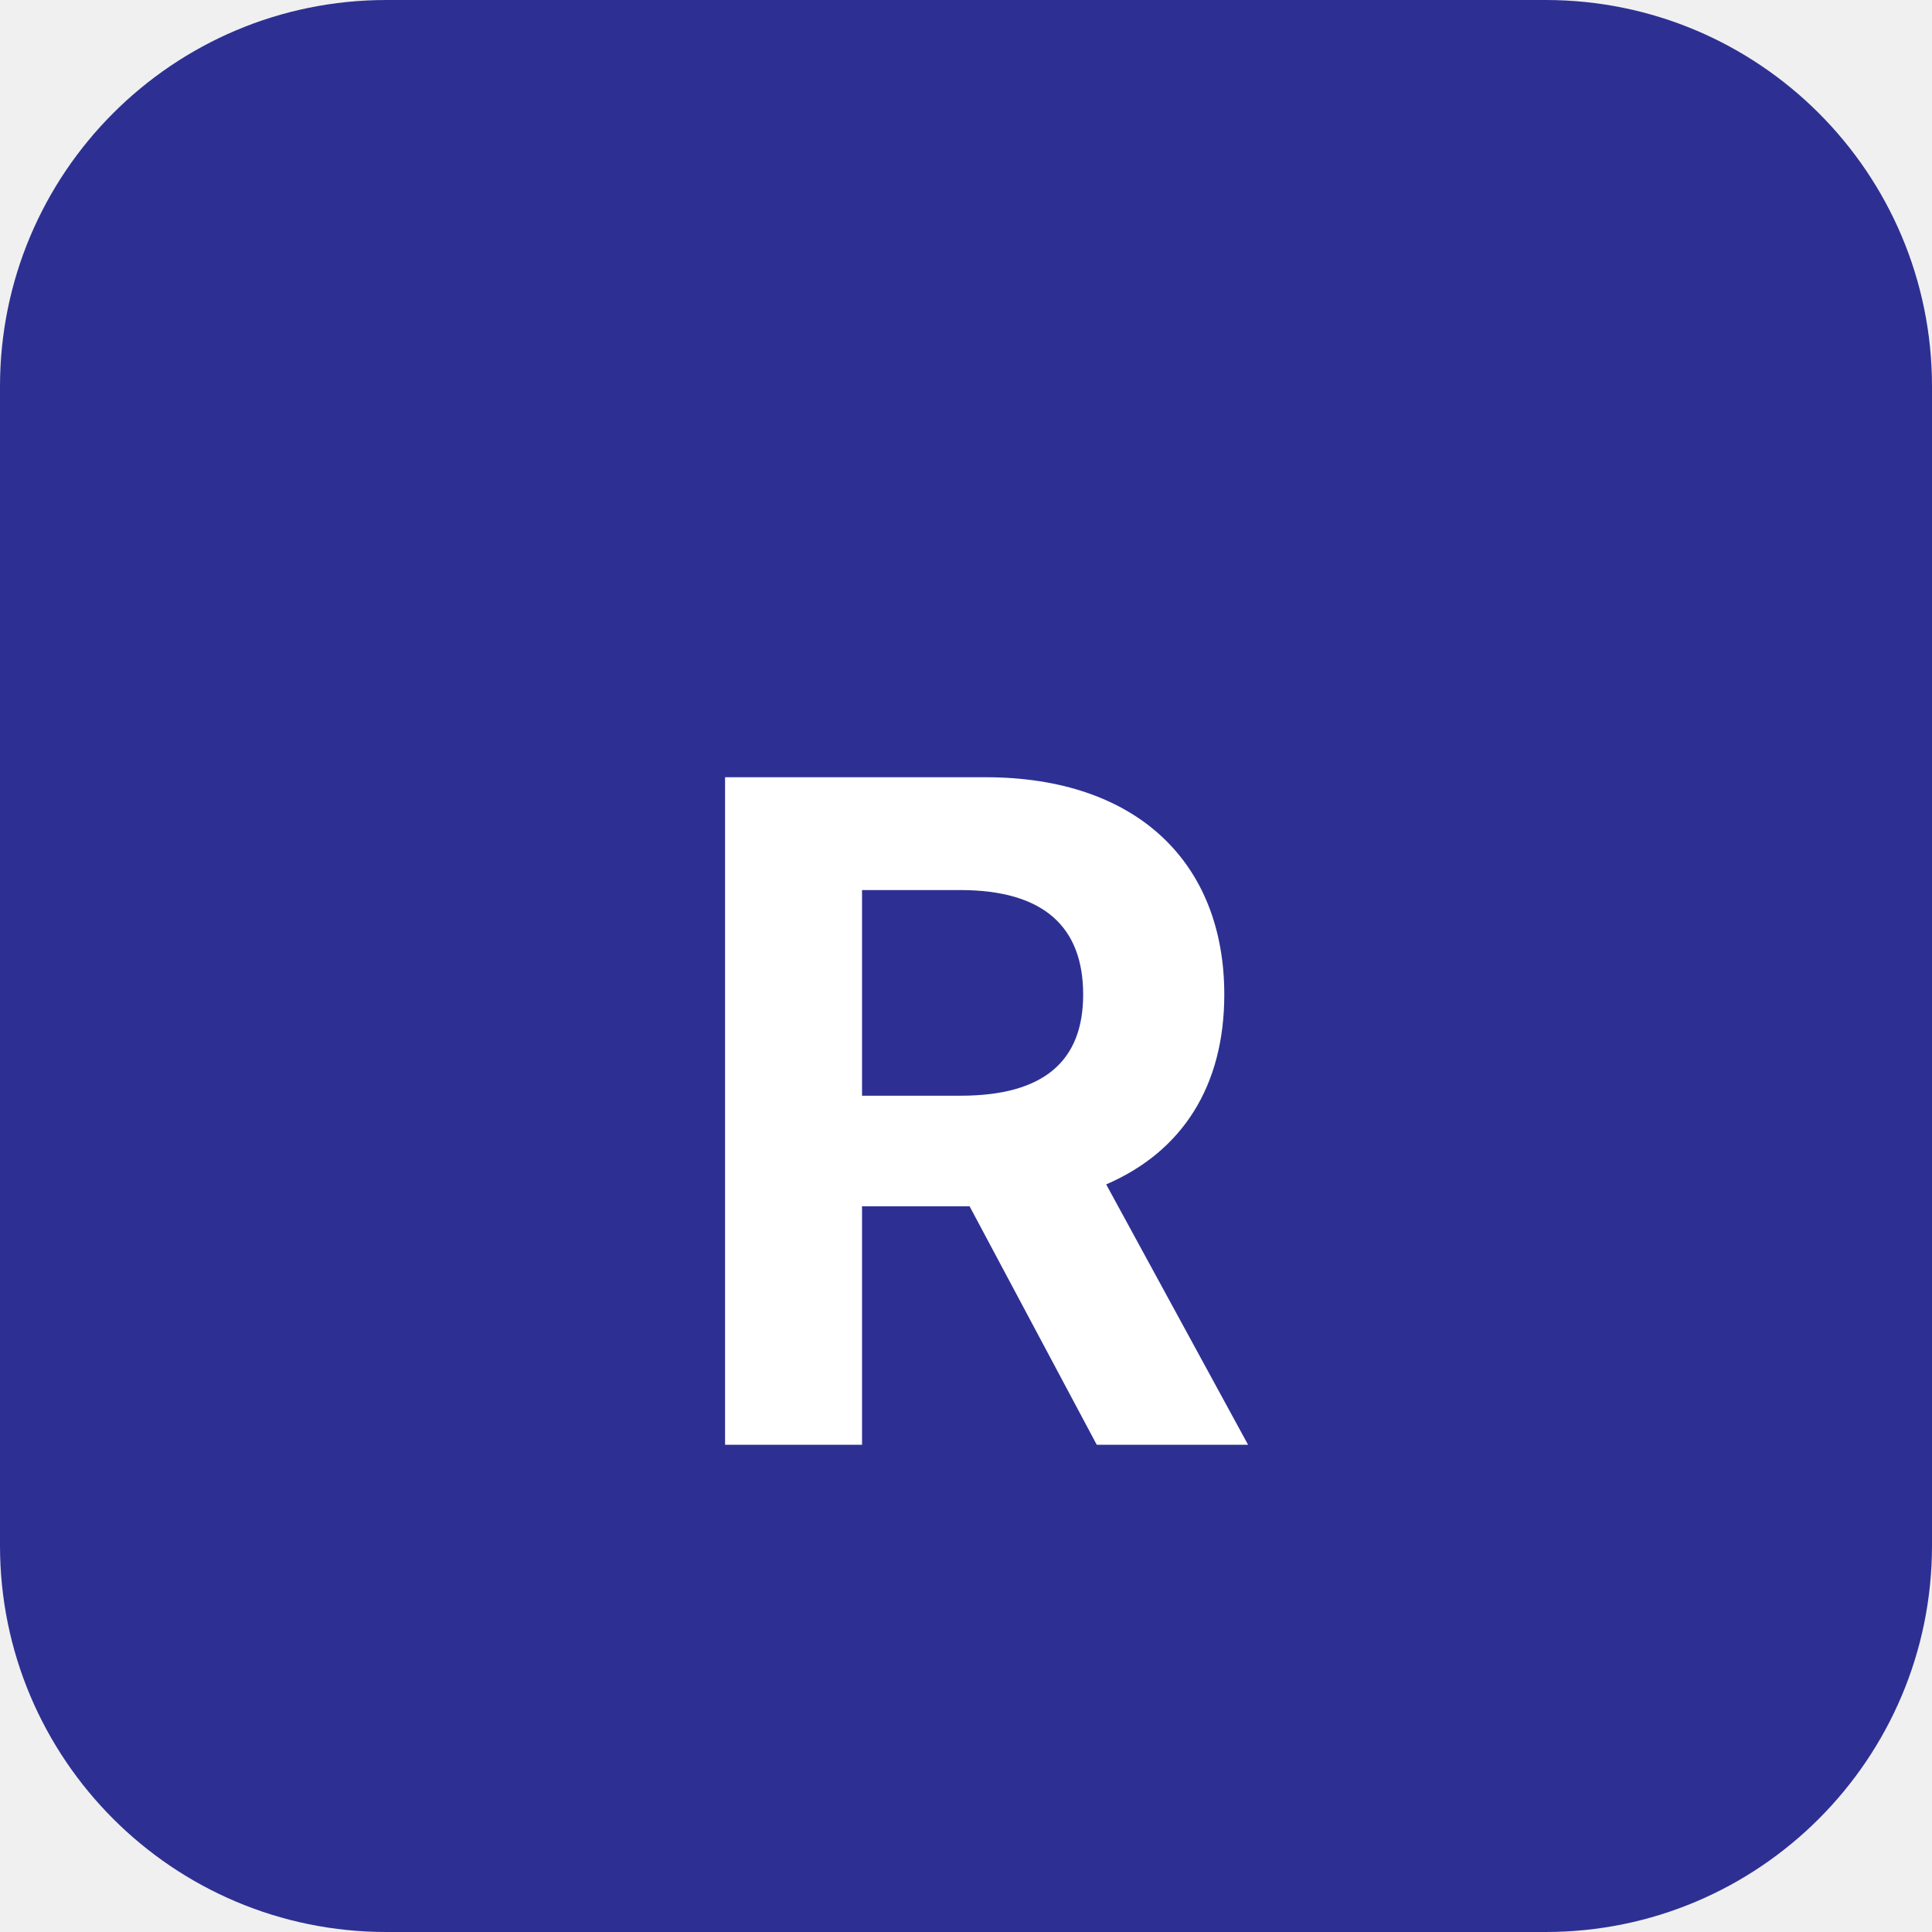
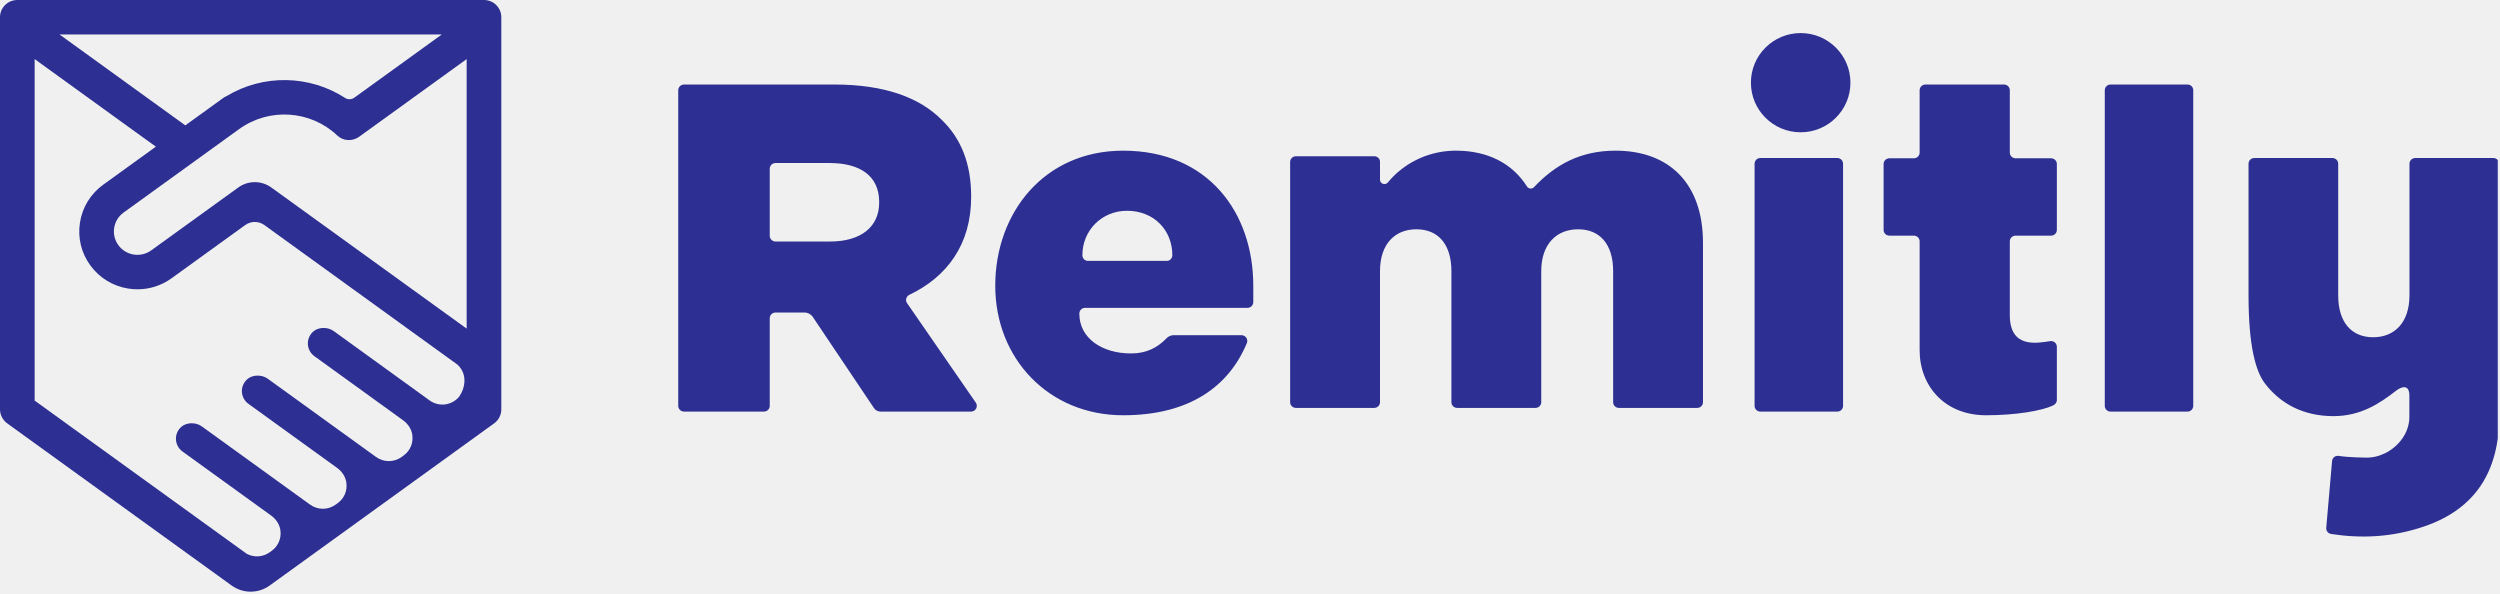
- <svg xmlns="http://www.w3.org/2000/svg" viewBox="0 0 80 80">
-   <rect width="80" height="80" rx="16" fill="#2D3092" />
-   <text x="40" y="46" text-anchor="middle" dominant-baseline="central" fill="white" font-family="system-ui, -apple-system, sans-serif" font-weight="700" font-size="38">R</text>
+ <svg xmlns="http://www.w3.org/2000/svg" width="236" height="56" viewBox="0 0 236 56" fill="none">
+   <g clip-path="url(#clip0_4352_46969)">
+     <path fill-rule="evenodd" clip-rule="evenodd" d="M44.053 31.021L25.611 17.698C24.681 17.027 23.424 17.027 22.495 17.698L14.276 23.635C13.796 23.981 13.209 24.121 12.624 24.029C12.039 23.937 11.525 23.624 11.176 23.147C10.827 22.67 10.687 22.087 10.78 21.505C10.873 20.923 11.187 20.412 11.667 20.066L17.495 15.855H17.496L22.569 12.19C25.404 10.142 29.311 10.396 31.846 12.797C32.406 13.329 33.279 13.362 33.906 12.908L44.053 5.578V31.021ZM43.821 36.228L43.794 36.404C43.732 36.789 43.474 37.345 43.191 37.612C42.445 38.32 41.352 38.376 40.556 37.8L31.555 31.291L31.489 31.245C30.943 30.85 30.052 30.855 29.555 31.31C28.833 31.973 28.927 33.082 29.68 33.625L29.791 33.705L38.046 39.669C38.505 40.002 38.844 40.493 38.922 41.054C39.031 41.828 38.716 42.556 38.099 43.002L37.91 43.14C37.192 43.658 36.22 43.658 35.501 43.14L25.263 35.742C24.717 35.349 23.824 35.353 23.329 35.808C22.605 36.472 22.701 37.58 23.453 38.123L31.819 44.167C32.279 44.5 32.617 44.992 32.695 45.552C32.805 46.328 32.491 47.054 31.873 47.501L31.683 47.638C30.965 48.157 29.992 48.157 29.275 47.638L27.409 46.29L19.036 40.241C18.49 39.847 17.598 39.852 17.102 40.307C16.378 40.969 16.475 42.078 17.227 42.622L25.592 48.666C26.052 48.998 26.39 49.49 26.469 50.05C26.578 50.826 26.264 51.553 25.645 51.999L25.462 52.133C24.818 52.597 23.979 52.646 23.292 52.28L3.271 37.815V5.578L11.971 11.865L14.713 13.845L9.744 17.435C8.558 18.291 7.78 19.556 7.55 20.997C7.32 22.436 7.668 23.878 8.531 25.059C9.392 26.238 10.664 27.012 12.112 27.242C12.403 27.287 12.694 27.31 12.982 27.31C14.132 27.31 15.25 26.952 16.198 26.266L23.148 21.246C23.688 20.856 24.418 20.856 24.957 21.246L43.191 34.425C43.688 34.883 43.927 35.551 43.821 36.228ZM41.709 3.251L33.445 9.222C33.193 9.404 32.849 9.421 32.587 9.251C29.225 7.073 24.851 6.977 21.37 9.082C21.264 9.129 21.162 9.185 21.064 9.255L17.494 11.835L5.614 3.251H41.709ZM46.844 0.476C46.539 0.17 46.122 0 45.688 0H1.635C0.732 0 0 0.728 0 1.625V38.644C0 39.164 0.251 39.653 0.673 39.959L21.864 55.272H21.865C22.936 56.047 24.387 56.047 25.459 55.272L46.649 39.964C47.073 39.657 47.324 39.169 47.324 38.649V1.626C47.324 1.195 47.152 0.781 46.844 0.476Z" fill="#2D3092" />
+     <path fill-rule="evenodd" clip-rule="evenodd" d="M173.447 14.917C173.744 14.917 173.985 15.161 173.985 15.459V38.313C173.985 38.612 173.744 38.854 173.447 38.854H166.172C165.875 38.854 165.633 38.612 165.633 38.313V15.459C165.633 15.161 165.875 14.917 166.172 14.917H173.447ZM206.504 7.979C206.801 7.979 207.042 8.22 207.042 8.519V38.314C207.042 38.611 206.801 38.854 206.504 38.854H199.229C198.932 38.854 198.691 38.611 198.691 38.314V8.519C198.691 8.22 198.932 7.979 199.229 7.979H206.504ZM169.983 3.122C172.577 3.122 174.681 5.219 174.681 7.805C174.681 10.391 172.577 12.489 169.983 12.489C167.389 12.489 165.286 10.391 165.286 7.805C165.286 5.219 167.389 3.122 169.983 3.122ZM235.919 17.901C235.919 17.909 235.923 17.921 235.923 17.928V39.293C235.923 44.469 233.695 48.046 228.828 49.701C225.748 50.75 222.818 50.836 220.054 50.407C219.771 50.362 219.573 50.102 219.598 49.819L220.148 43.518C220.176 43.192 220.465 42.985 220.792 43.038C221.667 43.183 223.285 43.198 223.305 43.198C223.989 43.218 224.628 43.048 225.196 42.761C225.225 42.747 225.252 42.733 225.28 42.719C226.462 42.084 227.4 40.875 227.444 39.45V37.325C227.444 36.264 226.7 36.487 226.201 36.875C224.626 38.099 222.85 39.283 220.28 39.283C217.429 39.283 215.263 38.108 213.803 36.188C212.966 35.089 212.261 32.766 212.261 27.871V15.456C212.261 15.158 212.504 14.917 212.805 14.917H220.18C220.482 14.917 220.726 15.158 220.726 15.456V27.871C220.726 30.471 222.018 31.836 224.022 31.836C226.028 31.836 227.454 30.471 227.454 27.871V15.456C227.454 15.158 227.698 14.917 227.999 14.917H235.373C235.675 14.917 235.919 15.158 235.919 15.456V17.901ZM193.618 14.943C193.921 14.943 194.167 15.183 194.167 15.48V21.707C194.167 22.005 193.921 22.244 193.618 22.244H190.275C189.972 22.244 189.726 22.484 189.726 22.781V29.744C189.726 32.93 192.309 32.383 193.535 32.203C193.869 32.154 194.167 32.402 194.167 32.732V37.772C194.167 38.007 194.007 38.181 193.785 38.287C192.77 38.766 190.326 39.201 187.483 39.201C183.595 39.201 181.214 36.454 181.214 33.066V22.781C181.214 22.484 180.969 22.244 180.665 22.244H178.361C178.058 22.244 177.812 22.005 177.812 21.707V15.48C177.812 15.183 178.058 14.943 178.361 14.943H180.665C180.969 14.943 181.214 14.702 181.214 14.406V8.515C181.214 8.22 181.46 7.979 181.764 7.979H189.178C189.48 7.979 189.726 8.22 189.726 8.515V14.406C189.726 14.702 189.972 14.943 190.275 14.943H193.618ZM78.363 22.799C81.302 22.799 82.993 21.388 82.993 19.138V19.05C82.993 16.625 81.213 15.39 78.318 15.39H73.209C72.908 15.39 72.664 15.631 72.664 15.929V22.259C72.664 22.557 72.908 22.799 73.209 22.799H78.363ZM64.026 8.519C64.026 8.221 64.27 7.979 64.571 7.979H78.764C83.528 7.979 86.823 9.214 88.916 11.331C90.741 13.095 91.676 15.477 91.676 18.521V18.609C91.676 23.086 89.391 26.135 85.85 27.829C85.547 27.973 85.436 28.34 85.625 28.614L92.116 38.008C92.363 38.367 92.105 38.854 91.666 38.854H83.119C82.874 38.854 82.644 38.732 82.508 38.529L76.726 29.916C76.553 29.658 76.26 29.503 75.948 29.503H73.209C72.908 29.503 72.664 29.744 72.664 30.043V38.314C72.664 38.612 72.419 38.854 72.119 38.854H64.571C64.27 38.854 64.026 38.612 64.026 38.314V8.519ZM110.668 24.087V24.086C110.668 21.744 108.948 19.897 106.389 19.897C104.015 19.897 102.178 21.744 102.178 24.086V24.087C102.178 24.384 102.405 24.625 102.684 24.625H110.163C110.441 24.625 110.668 24.384 110.668 24.087ZM106.025 14.223C114.055 14.223 118.31 20.077 118.31 26.974V28.518C118.31 28.817 118.067 29.06 117.768 29.06H102.444L102.441 29.062H102.426C102.129 29.062 101.889 29.303 101.889 29.601C101.889 31.942 104.042 33.365 106.767 33.365L106.77 33.363C106.774 33.363 106.78 33.365 106.78 33.365C108.24 33.365 109.283 32.804 110.111 31.941C110.291 31.756 110.53 31.641 110.788 31.641H117.195C117.576 31.641 117.851 32.031 117.706 32.383C116.009 36.468 112.295 39.201 106.025 39.201C99.019 39.201 93.952 33.871 93.952 26.974C93.952 20.077 98.575 14.223 106.025 14.223ZM144.812 17.664C146.825 15.54 149.192 14.223 152.503 14.223C157.638 14.223 160.762 17.385 160.762 22.919V37.97C160.762 38.267 160.517 38.507 160.216 38.507H152.827C152.525 38.507 152.281 38.267 152.281 37.97V25.597C152.281 23.006 150.985 21.645 148.976 21.645C146.968 21.645 145.494 23.006 145.494 25.597V37.97C145.494 38.267 145.249 38.507 144.948 38.507H137.56C137.257 38.507 137.013 38.267 137.013 37.97V25.597C137.013 23.006 135.718 21.645 133.709 21.645C131.7 21.645 130.272 23.006 130.272 25.597V37.97C130.272 38.267 130.027 38.507 129.725 38.507H122.336C122.034 38.507 121.789 38.267 121.789 37.97V15.288C121.789 14.991 122.034 14.751 122.336 14.751H129.743C130.035 14.751 130.272 14.983 130.272 15.27V16.961C130.272 17.354 130.772 17.523 131.021 17.217C132.457 15.469 134.653 14.319 137.134 14.226C137.245 14.224 137.353 14.223 137.459 14.223C140.455 14.223 142.792 15.445 144.145 17.603C144.29 17.836 144.62 17.866 144.812 17.664Z" fill="#2D3092" />
+   </g>
+   <defs>
+     <clipPath id="clip0_4352_46969">
+       <rect width="235.79" height="56" fill="#2D3092" />
+     </clipPath>
+   </defs>
</svg>
